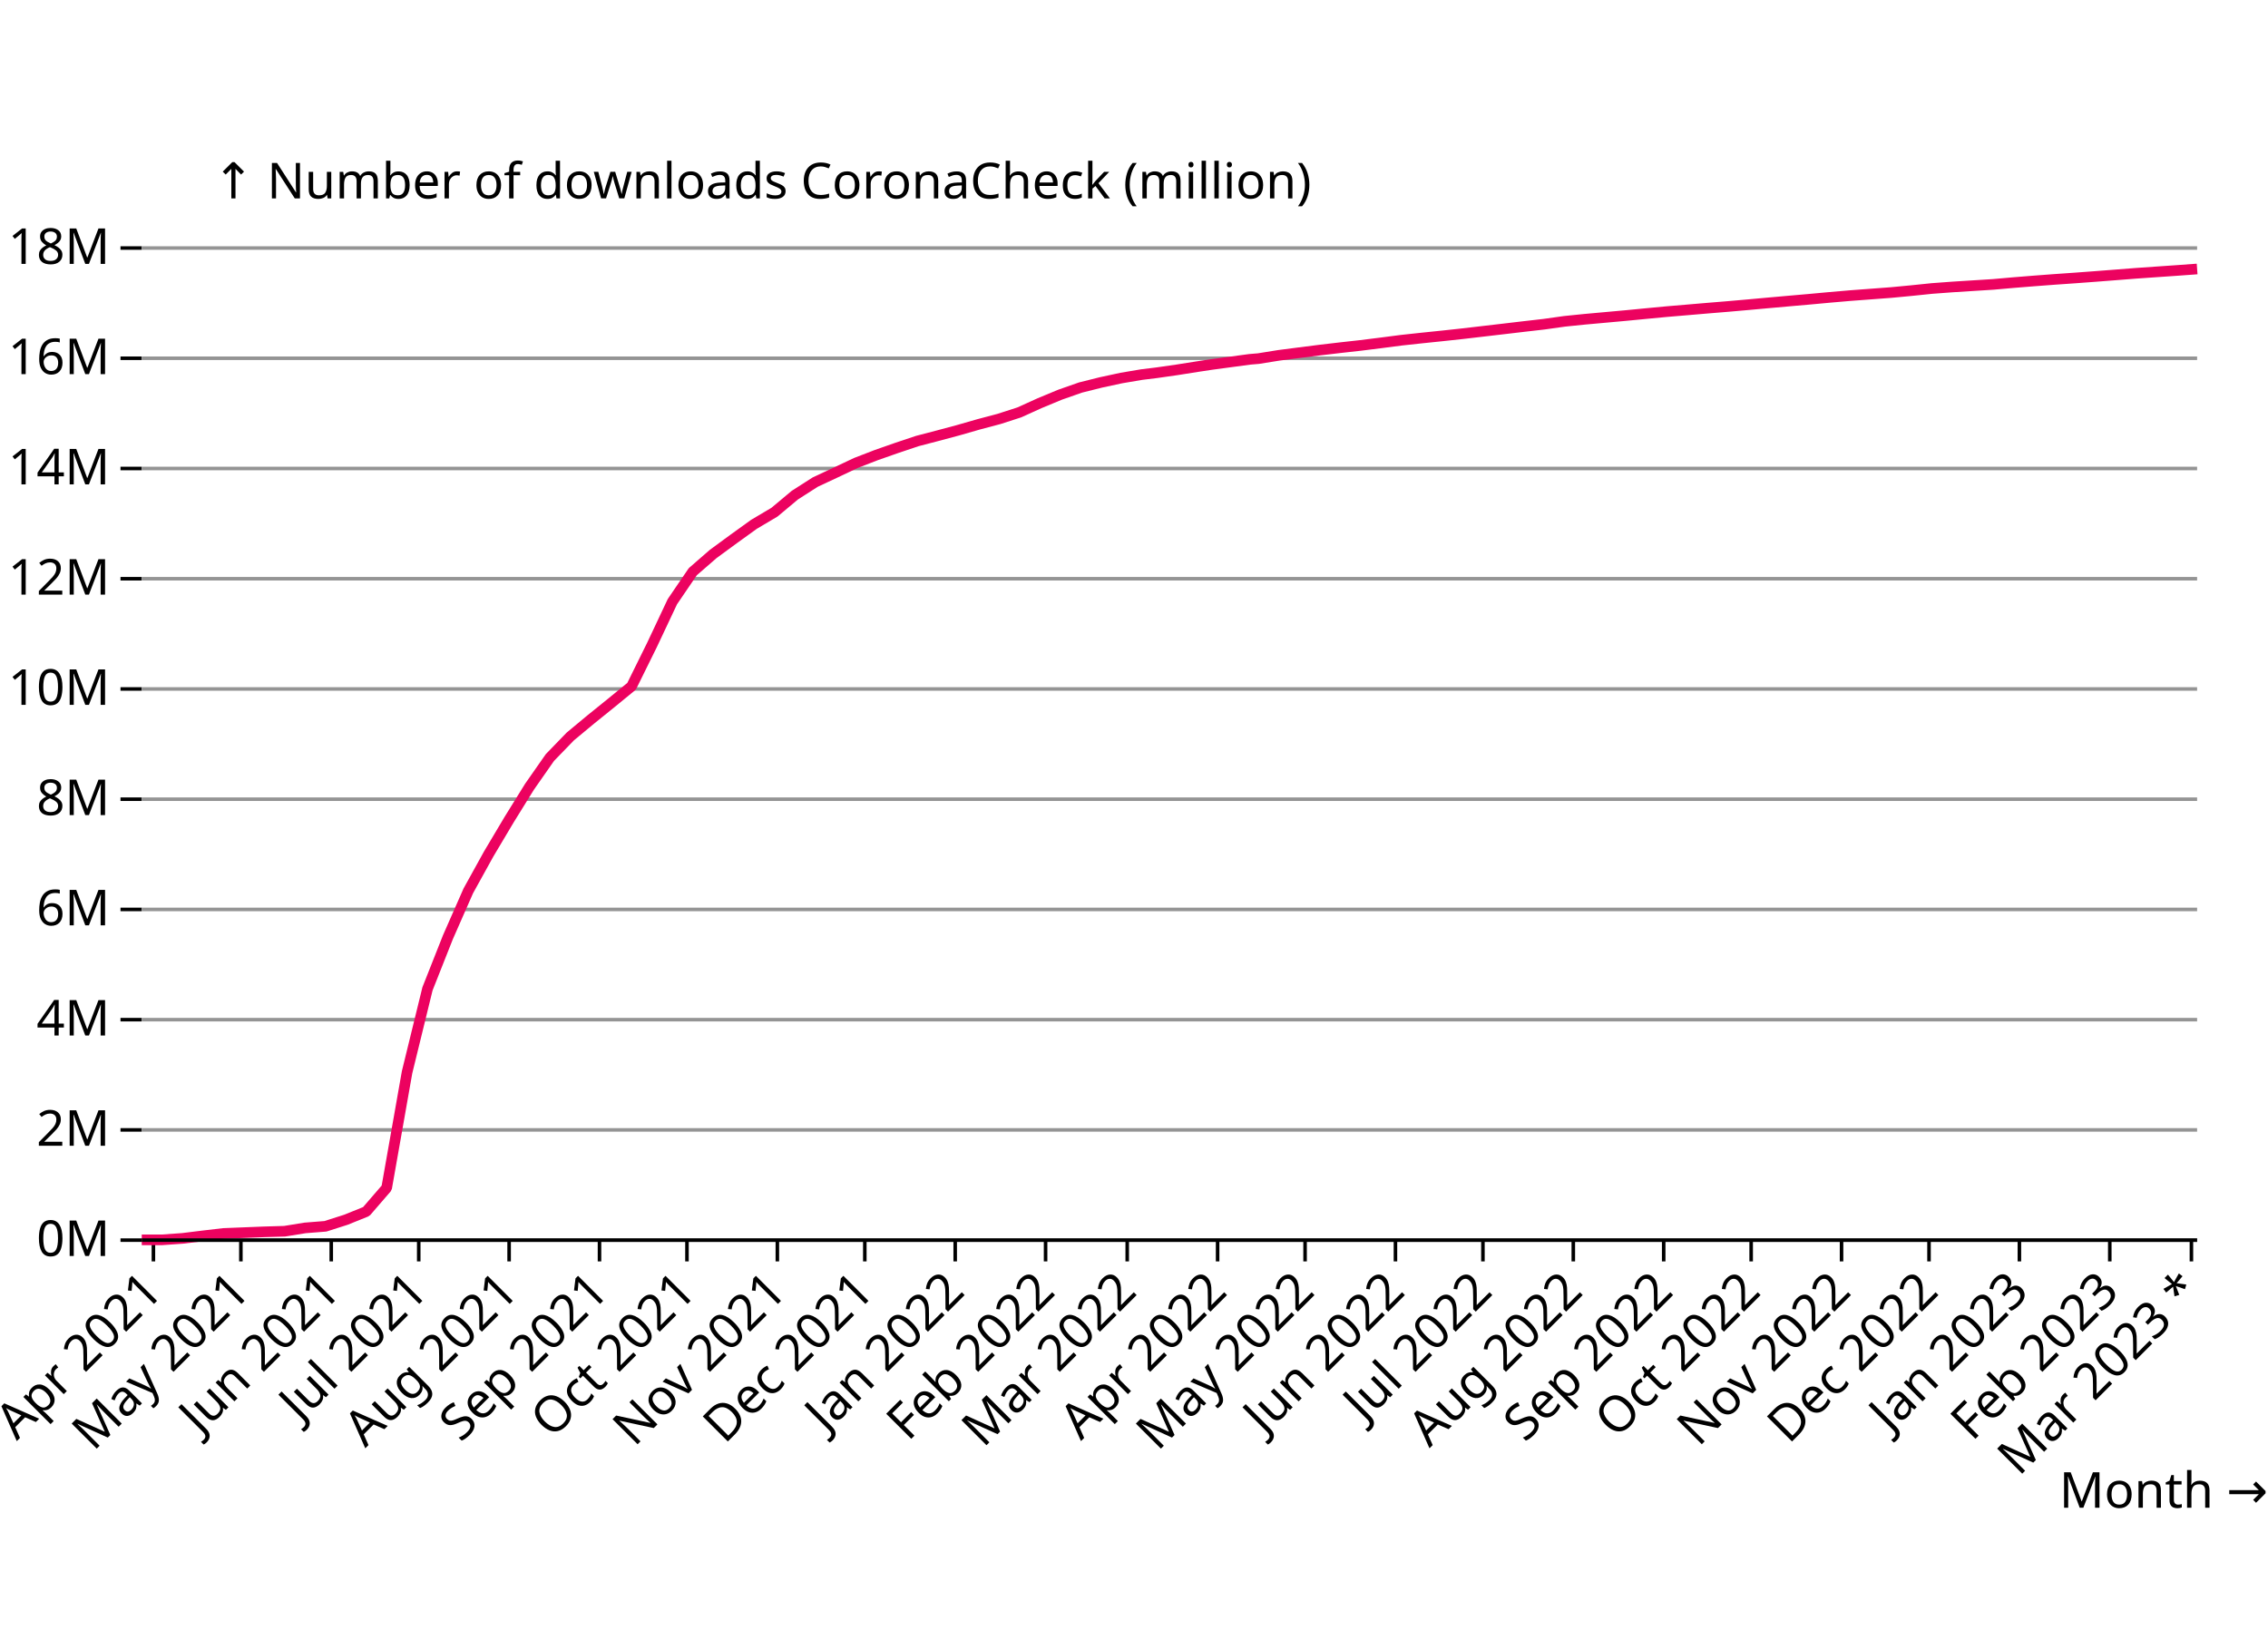
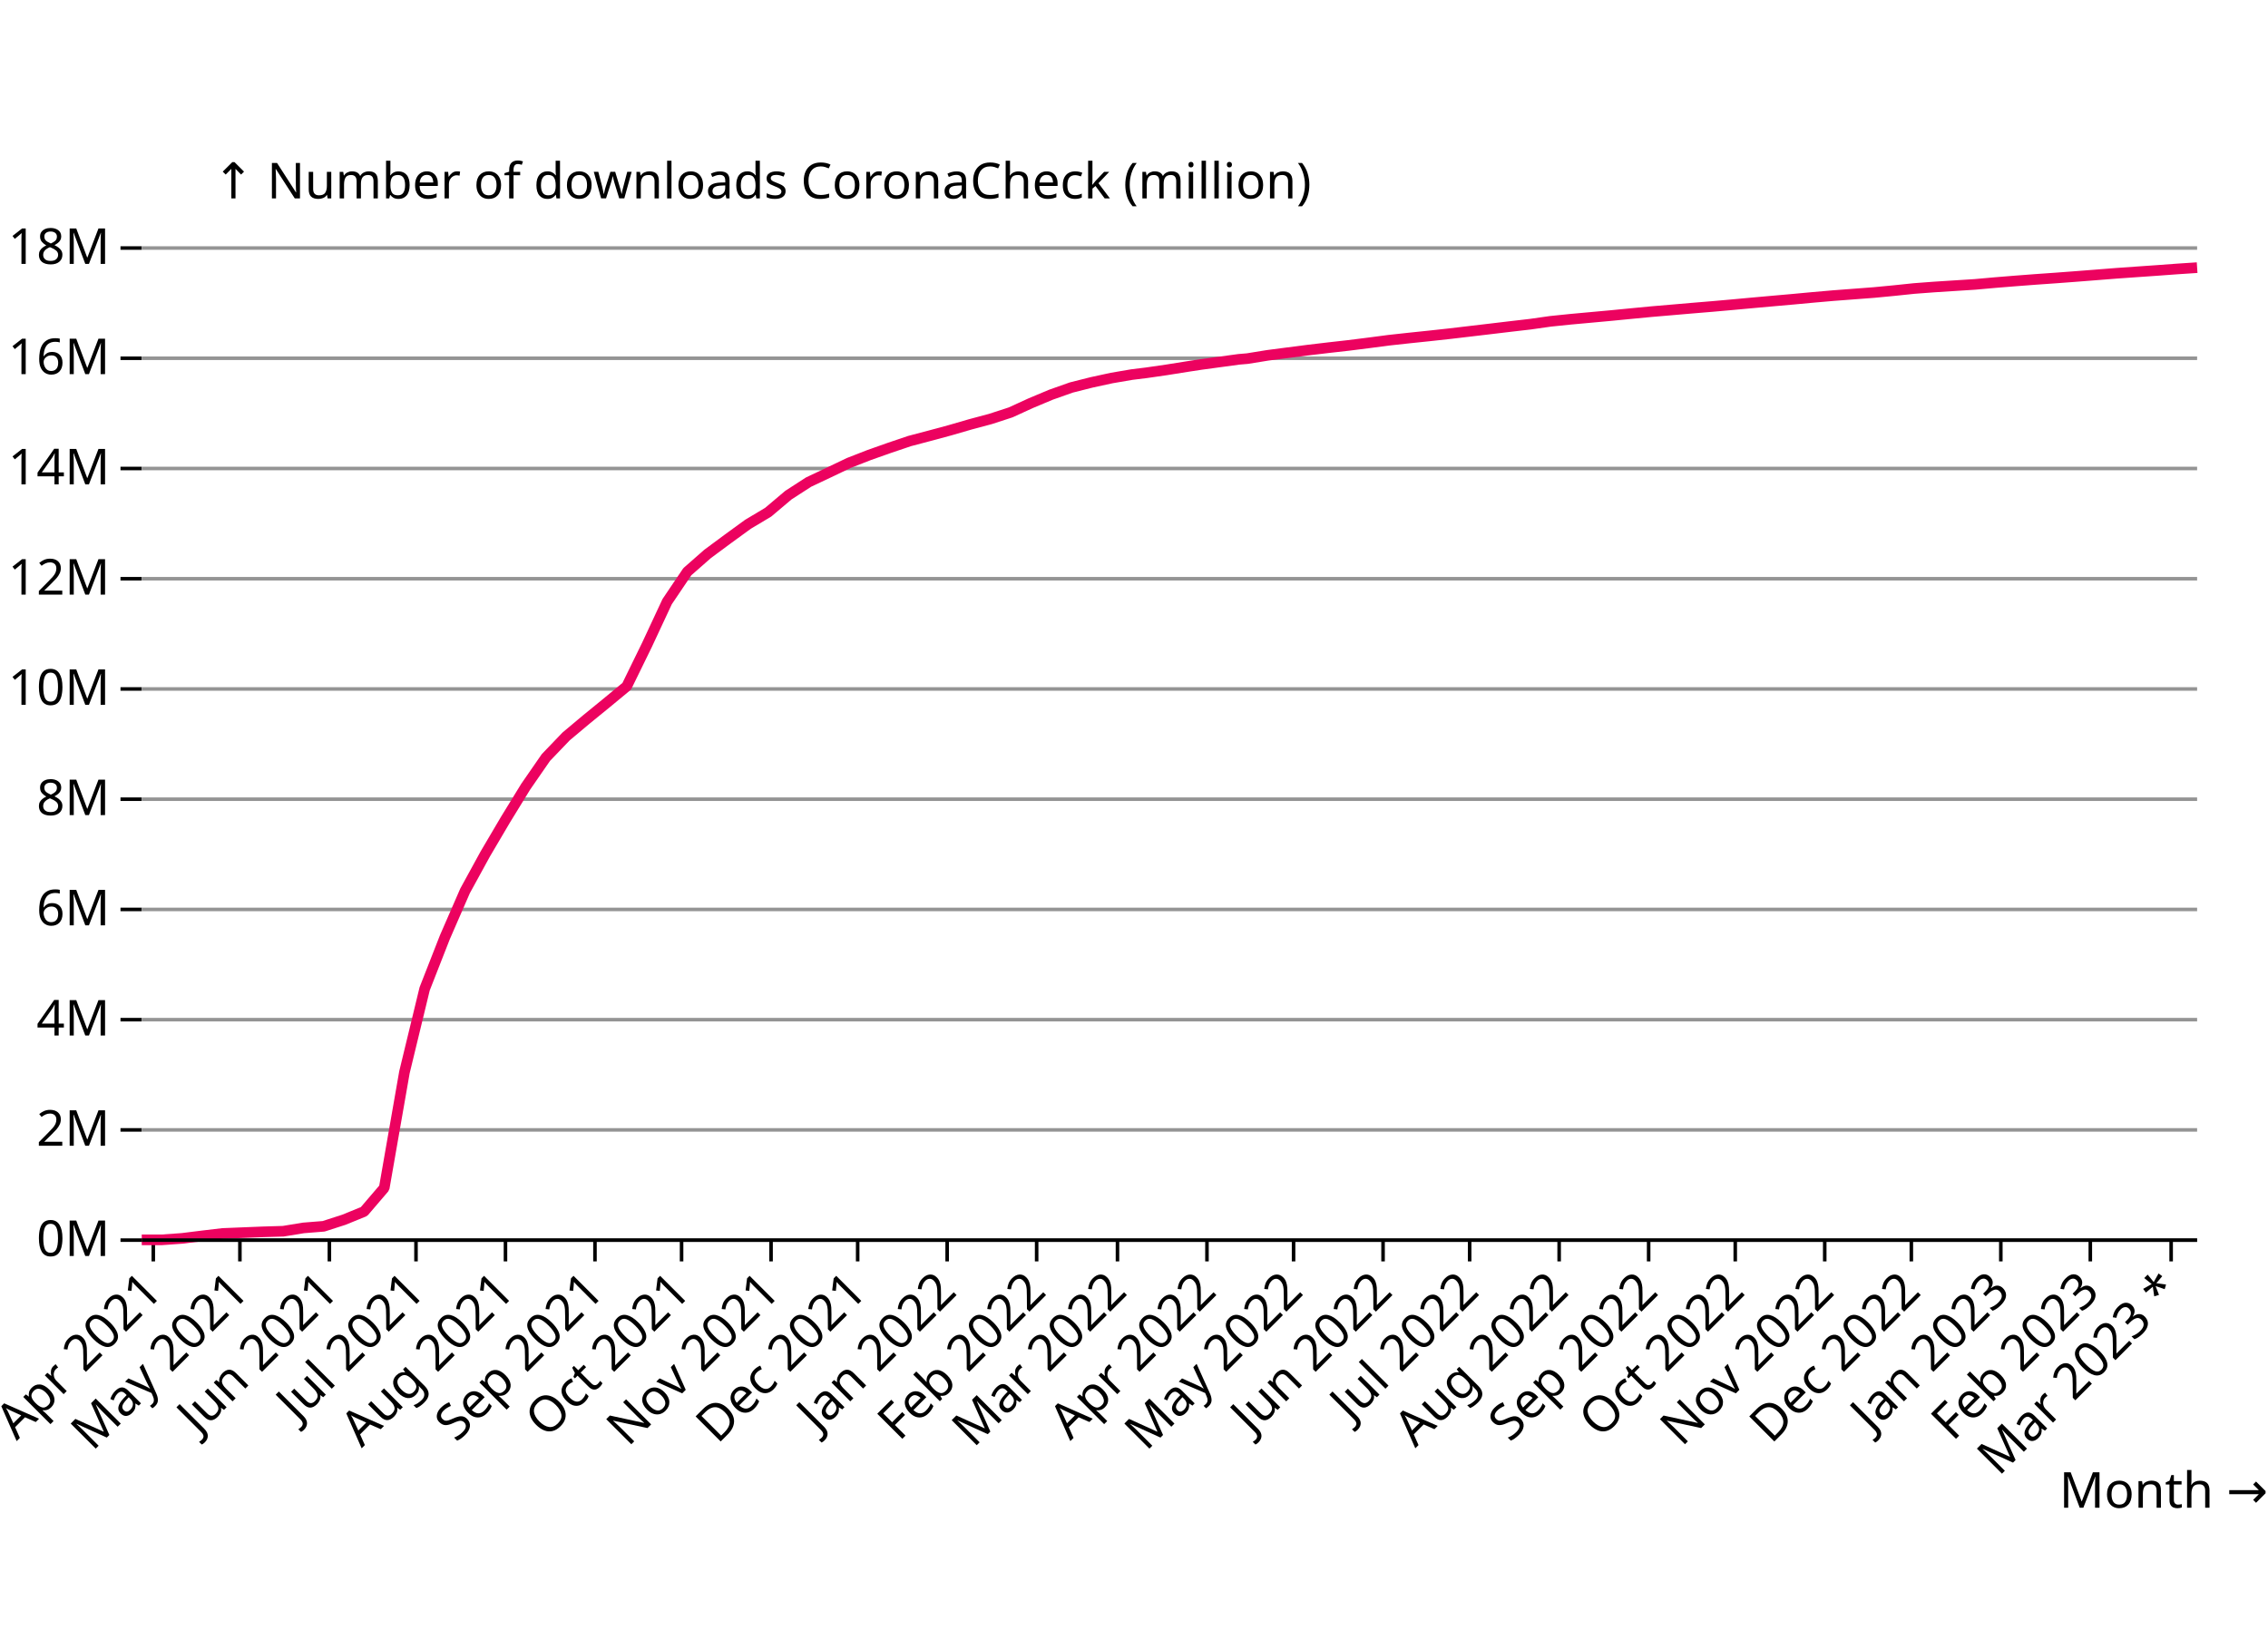
<svg xmlns="http://www.w3.org/2000/svg" class="plot" fill="currentColor" text-anchor="middle" width="640" height="460" viewBox="0 0 640 400" style="font-family: 'RO Sans', sans-serif; font-size: 14px;">
  <style>
        line[stroke-opacity] {
            stroke-opacity: 1;
            stroke: #949494;
        }
</style>
  <g transform="translate(40,0)" fill="none" text-anchor="end">
    <g class="tick" opacity="1" transform="translate(0,320)">
      <line stroke="currentColor" x2="-6" />
      <line stroke="currentColor" x2="580" stroke-opacity="0.1" />
      <text fill="currentColor" x="-9" dy="0.32em">0M</text>
    </g>
    <g class="tick" opacity="1" transform="translate(0,288.8889)">
      <line stroke="currentColor" x2="-6" />
      <line stroke="currentColor" x2="580" stroke-opacity="0.1" />
      <text fill="currentColor" x="-9" dy="0.32em">2M</text>
    </g>
    <g class="tick" opacity="1" transform="translate(0,257.7778)">
      <line stroke="currentColor" x2="-6" />
      <line stroke="currentColor" x2="580" stroke-opacity="0.1" />
      <text fill="currentColor" x="-9" dy="0.32em">4M</text>
    </g>
    <g class="tick" opacity="1" transform="translate(0,226.6667)">
      <line stroke="currentColor" x2="-6" />
      <line stroke="currentColor" x2="580" stroke-opacity="0.1" />
      <text fill="currentColor" x="-9" dy="0.32em">6M</text>
    </g>
    <g class="tick" opacity="1" transform="translate(0,195.5556)">
      <line stroke="currentColor" x2="-6" />
      <line stroke="currentColor" x2="580" stroke-opacity="0.1" />
      <text fill="currentColor" x="-9" dy="0.32em">8M</text>
    </g>
    <g class="tick" opacity="1" transform="translate(0,164.4444)">
      <line stroke="currentColor" x2="-6" />
      <line stroke="currentColor" x2="580" stroke-opacity="0.1" />
      <text fill="currentColor" x="-9" dy="0.32em">10M</text>
    </g>
    <g class="tick" opacity="1" transform="translate(0,133.3333)">
      <line stroke="currentColor" x2="-6" />
      <line stroke="currentColor" x2="580" stroke-opacity="0.1" />
      <text fill="currentColor" x="-9" dy="0.32em">12M</text>
    </g>
    <g class="tick" opacity="1" transform="translate(0,102.2222)">
      <line stroke="currentColor" x2="-6" />
      <line stroke="currentColor" x2="580" stroke-opacity="0.1" />
      <text fill="currentColor" x="-9" dy="0.32em">14M</text>
    </g>
    <g class="tick" opacity="1" transform="translate(0,71.11111)">
      <line stroke="currentColor" x2="-6" />
      <line stroke="currentColor" x2="580" stroke-opacity="0.1" />
      <text fill="currentColor" x="-9" dy="0.32em">16M</text>
    </g>
    <g class="tick" opacity="1" transform="translate(0,40)">
      <line stroke="currentColor" x2="-6" />
      <line stroke="currentColor" x2="580" stroke-opacity="0.1" />
      <text fill="currentColor" x="-9" dy="0.32em">18M</text>
    </g>
    <text fill="currentColor" transform="translate(20,40)" dy="-1em" text-anchor="start">↑ Number of downloads CoronaCheck (million)</text>
  </g>
  <g transform="translate(0,320)" fill="none" text-anchor="middle">
-     <g class="tick" opacity="1" transform="translate(43.29097,0)">
+     <g class="tick" opacity="1" transform="translate(43.25843,0)">
      <line stroke="currentColor" y2="6" />
      <text fill="currentColor" dy="0.32em" transform="translate(0, 11.82843) rotate(-45)" text-anchor="end">Apr 2021</text>
    </g>
-     <g class="tick" opacity="1" transform="translate(67.97328,0)">
+     <g class="tick" opacity="1" transform="translate(67.69663,0)">
      <line stroke="currentColor" y2="6" />
      <text fill="currentColor" dy="0.32em" transform="translate(0, 11.82843) rotate(-45)" text-anchor="end">May 2021</text>
    </g>
-     <g class="tick" opacity="1" transform="translate(93.47834,0)">
+     <g class="tick" opacity="1" transform="translate(92.94944,0)">
      <line stroke="currentColor" y2="6" />
      <text fill="currentColor" dy="0.32em" transform="translate(0, 11.82843) rotate(-45)" text-anchor="end">Jun 2021</text>
    </g>
-     <g class="tick" opacity="1" transform="translate(118.1606,0)">
+     <g class="tick" opacity="1" transform="translate(117.3876,0)">
      <line stroke="currentColor" y2="6" />
      <text fill="currentColor" dy="0.32em" transform="translate(0, 11.82843) rotate(-45)" text-anchor="end">Jul 2021</text>
    </g>
-     <g class="tick" opacity="1" transform="translate(143.6657,0)">
+     <g class="tick" opacity="1" transform="translate(142.6404,0)">
      <line stroke="currentColor" y2="6" />
      <text fill="currentColor" dy="0.32em" transform="translate(0, 11.82843) rotate(-45)" text-anchor="end">Aug 2021</text>
    </g>
-     <g class="tick" opacity="1" transform="translate(169.1708,0)">
+     <g class="tick" opacity="1" transform="translate(167.8933,0)">
      <line stroke="currentColor" y2="6" />
      <text fill="currentColor" dy="0.32em" transform="translate(0, 11.82843) rotate(-45)" text-anchor="end">Sep 2021</text>
    </g>
-     <g class="tick" opacity="1" transform="translate(193.8531,0)">
+     <g class="tick" opacity="1" transform="translate(192.3315,0)">
      <line stroke="currentColor" y2="6" />
      <text fill="currentColor" dy="0.32em" transform="translate(0, 11.82843) rotate(-45)" text-anchor="end">Oct 2021</text>
    </g>
-     <g class="tick" opacity="1" transform="translate(219.3581,0)">
+     <g class="tick" opacity="1" transform="translate(217.5843,0)">
      <line stroke="currentColor" y2="6" />
      <text fill="currentColor" dy="0.32em" transform="translate(0, 11.82843) rotate(-45)" text-anchor="end">Nov 2021</text>
    </g>
-     <g class="tick" opacity="1" transform="translate(244.0404,0)">
+     <g class="tick" opacity="1" transform="translate(242.0225,0)">
      <line stroke="currentColor" y2="6" />
      <text fill="currentColor" dy="0.32em" transform="translate(0, 11.82843) rotate(-45)" text-anchor="end">Dec 2021</text>
    </g>
-     <g class="tick" opacity="1" transform="translate(269.5455,0)">
+     <g class="tick" opacity="1" transform="translate(267.2753,0)">
      <line stroke="currentColor" y2="6" />
      <text fill="currentColor" dy="0.32em" transform="translate(0, 11.82843) rotate(-45)" text-anchor="end">Jan 2022</text>
    </g>
-     <g class="tick" opacity="1" transform="translate(295.0505,0)">
+     <g class="tick" opacity="1" transform="translate(292.5281,0)">
      <line stroke="currentColor" y2="6" />
      <text fill="currentColor" dy="0.32em" transform="translate(0, 11.82843) rotate(-45)" text-anchor="end">Feb 2022</text>
    </g>
-     <g class="tick" opacity="1" transform="translate(318.0874,0)">
+     <g class="tick" opacity="1" transform="translate(315.3371,0)">
      <line stroke="currentColor" y2="6" />
      <text fill="currentColor" dy="0.32em" transform="translate(0, 11.82843) rotate(-45)" text-anchor="end">Mar 2022</text>
    </g>
-     <g class="tick" opacity="1" transform="translate(343.5924,0)">
+     <g class="tick" opacity="1" transform="translate(340.5899,0)">
      <line stroke="currentColor" y2="6" />
      <text fill="currentColor" dy="0.32em" transform="translate(0, 11.82843) rotate(-45)" text-anchor="end">Apr 2022</text>
    </g>
-     <g class="tick" opacity="1" transform="translate(368.2747,0)">
+     <g class="tick" opacity="1" transform="translate(365.0281,0)">
      <line stroke="currentColor" y2="6" />
      <text fill="currentColor" dy="0.32em" transform="translate(0, 11.82843) rotate(-45)" text-anchor="end">May 2022</text>
    </g>
-     <g class="tick" opacity="1" transform="translate(393.7798,0)">
+     <g class="tick" opacity="1" transform="translate(390.2809,0)">
      <line stroke="currentColor" y2="6" />
      <text fill="currentColor" dy="0.32em" transform="translate(0, 11.82843) rotate(-45)" text-anchor="end">Jun 2022</text>
    </g>
-     <g class="tick" opacity="1" transform="translate(418.4621,0)">
+     <g class="tick" opacity="1" transform="translate(414.7191,0)">
      <line stroke="currentColor" y2="6" />
      <text fill="currentColor" dy="0.32em" transform="translate(0, 11.82843) rotate(-45)" text-anchor="end">Jul 2022</text>
    </g>
-     <g class="tick" opacity="1" transform="translate(443.9671,0)">
+     <g class="tick" opacity="1" transform="translate(439.9719,0)">
      <line stroke="currentColor" y2="6" />
      <text fill="currentColor" dy="0.32em" transform="translate(0, 11.82843) rotate(-45)" text-anchor="end">Aug 2022</text>
    </g>
-     <g class="tick" opacity="1" transform="translate(469.4722,0)">
+     <g class="tick" opacity="1" transform="translate(465.2247,0)">
      <line stroke="currentColor" y2="6" />
      <text fill="currentColor" dy="0.32em" transform="translate(0, 11.82843) rotate(-45)" text-anchor="end">Sep 2022</text>
    </g>
-     <g class="tick" opacity="1" transform="translate(494.1545,0)">
+     <g class="tick" opacity="1" transform="translate(489.6629,0)">
      <line stroke="currentColor" y2="6" />
      <text fill="currentColor" dy="0.32em" transform="translate(0, 11.82843) rotate(-45)" text-anchor="end">Oct 2022</text>
    </g>
-     <g class="tick" opacity="1" transform="translate(519.6596,0)">
+     <g class="tick" opacity="1" transform="translate(514.9157,0)">
      <line stroke="currentColor" y2="6" />
      <text fill="currentColor" dy="0.32em" transform="translate(0, 11.82843) rotate(-45)" text-anchor="end">Nov 2022</text>
    </g>
-     <g class="tick" opacity="1" transform="translate(544.3419,0)">
+     <g class="tick" opacity="1" transform="translate(539.3539,0)">
      <line stroke="currentColor" y2="6" />
      <text fill="currentColor" dy="0.32em" transform="translate(0, 11.82843) rotate(-45)" text-anchor="end">Dec 2022</text>
    </g>
-     <g class="tick" opacity="1" transform="translate(569.8469,0)">
+     <g class="tick" opacity="1" transform="translate(564.6067,0)">
      <line stroke="currentColor" y2="6" />
      <text fill="currentColor" dy="0.32em" transform="translate(0, 11.82843) rotate(-45)" text-anchor="end">Jan 2023</text>
    </g>
-     <g class="tick" opacity="1" transform="translate(595.352,0)">
+     <g class="tick" opacity="1" transform="translate(589.8596,0)">
      <line stroke="currentColor" y2="6" />
      <text fill="currentColor" dy="0.32em" transform="translate(0, 11.82843) rotate(-45)" text-anchor="end">Feb 2023</text>
    </g>
-     <g class="tick" opacity="1" transform="translate(618.3888,0)">
+     <g class="tick" opacity="1" transform="translate(612.6685,0)">
      <line stroke="currentColor" y2="6" />
      <text fill="currentColor" dy="0.32em" transform="translate(0, 11.82843) rotate(-45)" text-anchor="end">Mar 2023 *</text>
    </g>
    <text fill="currentColor" transform="translate(640,80)" dy="-0.32em" text-anchor="end">Month →</text>
  </g>
  <g fill="none" stroke="#ec025f" stroke-width="3" stroke-miterlimit="1">
-     <path d="M40,319.923L45.759,319.914L51.518,319.505L57.278,318.793L63.037,318.12L68.796,317.889L74.555,317.659L80.314,317.489L86.074,316.554L91.833,316.096L97.592,314.256L103.351,311.932L109.11,305.265L114.87,272.614L120.629,249.082L126.388,234.526L132.147,221.424L137.906,211.008L143.666,201.329L149.425,192.031L155.184,183.789L160.943,177.844L166.703,173.061L172.462,168.409L178.221,163.693L183.98,152.027L189.739,139.805L195.499,131.347L201.258,126.34L207.017,122.117L212.776,117.967L218.535,114.558L224.295,109.743L230.054,106.057L235.813,103.363L241.572,100.639L247.331,98.417L253.091,96.4L258.85,94.472L264.609,92.968L270.368,91.428L276.127,89.773L281.887,88.246L287.646,86.385L293.405,83.774L299.164,81.385L299.164,81.385L304.923,79.368L310.683,77.927L316.442,76.688L322.201,75.714L326.315,75.212L332.074,74.388L337.833,73.478L341.947,72.858L352.643,71.417L355.111,71.21L360.87,70.286L366.629,69.542L372.388,68.81L378.148,68.133L383.907,67.49L389.666,66.773L395.425,66.024L401.184,65.4L406.944,64.805L412.703,64.183L418.462,63.509L424.221,62.837L429.98,62.157L435.74,61.496L441.499,60.686L447.258,60.1L453.017,59.58L458.777,59.057L464.536,58.5L470.295,57.952L476.054,57.466L481.813,56.974L487.573,56.501L493.332,55.996L499.091,55.471L504.85,54.959L510.609,54.455L516.369,53.924L522.128,53.427L527.887,52.996L533.646,52.562L539.405,52.016L545.165,51.421L550.924,50.994L556.683,50.629L562.442,50.267L568.201,49.756L573.961,49.293L579.72,48.858L585.479,48.457L591.238,48.03L596.997,47.585L602.757,47.133L608.516,46.73L614.275,46.334L620,45.916" />
+     <path d="M40,319.923L45.702,319.914L51.404,319.505L57.107,318.793L62.809,318.12L68.511,317.889L74.213,317.659L79.916,317.489L85.618,316.554L91.32,316.096L97.022,314.256L102.725,311.932L108.427,305.265L114.129,272.614L119.831,249.082L125.534,234.526L131.236,221.424L136.938,211.008L142.64,201.329L148.343,192.031L154.045,183.789L159.747,177.844L165.449,173.061L171.152,168.409L176.854,163.693L182.556,152.027L188.258,139.805L193.961,131.347L199.663,126.34L205.365,122.117L211.067,117.967L216.77,114.558L222.472,109.743L228.174,106.057L233.876,103.363L239.579,100.639L245.281,98.417L250.983,96.4L256.685,94.472L262.388,92.968L268.09,91.428L273.792,89.773L279.494,88.246L285.197,86.385L290.899,83.774L296.601,81.385L296.601,81.385L302.303,79.368L308.006,77.927L313.708,76.688L319.41,75.714L323.483,75.212L329.185,74.388L334.888,73.478L338.961,72.858L349.551,71.417L351.994,71.21L357.697,70.286L363.399,69.542L369.101,68.81L374.803,68.133L380.506,67.49L386.208,66.773L391.91,66.024L397.612,65.4L403.315,64.805L409.017,64.183L414.719,63.509L420.421,62.837L426.124,62.157L431.826,61.496L437.528,60.686L443.23,60.1L448.933,59.58L454.635,59.057L460.337,58.5L466.039,57.952L471.742,57.466L477.444,56.974L483.146,56.501L488.848,55.996L494.551,55.471L500.253,54.959L505.955,54.455L511.657,53.924L517.36,53.427L523.062,52.996L528.764,52.562L534.466,52.016L540.169,51.421L545.871,50.994L551.573,50.629L557.275,50.267L562.978,49.756L568.68,49.293L574.382,48.858L580.084,48.457L585.787,48.03L591.489,47.585L597.191,47.133L602.893,46.73L608.596,46.334L614.264,45.916L620,45.537" />
  </g>
  <g stroke="currentColor">
    <line x1="40" x2="620" y1="320" y2="320" />
  </g>
</svg>
